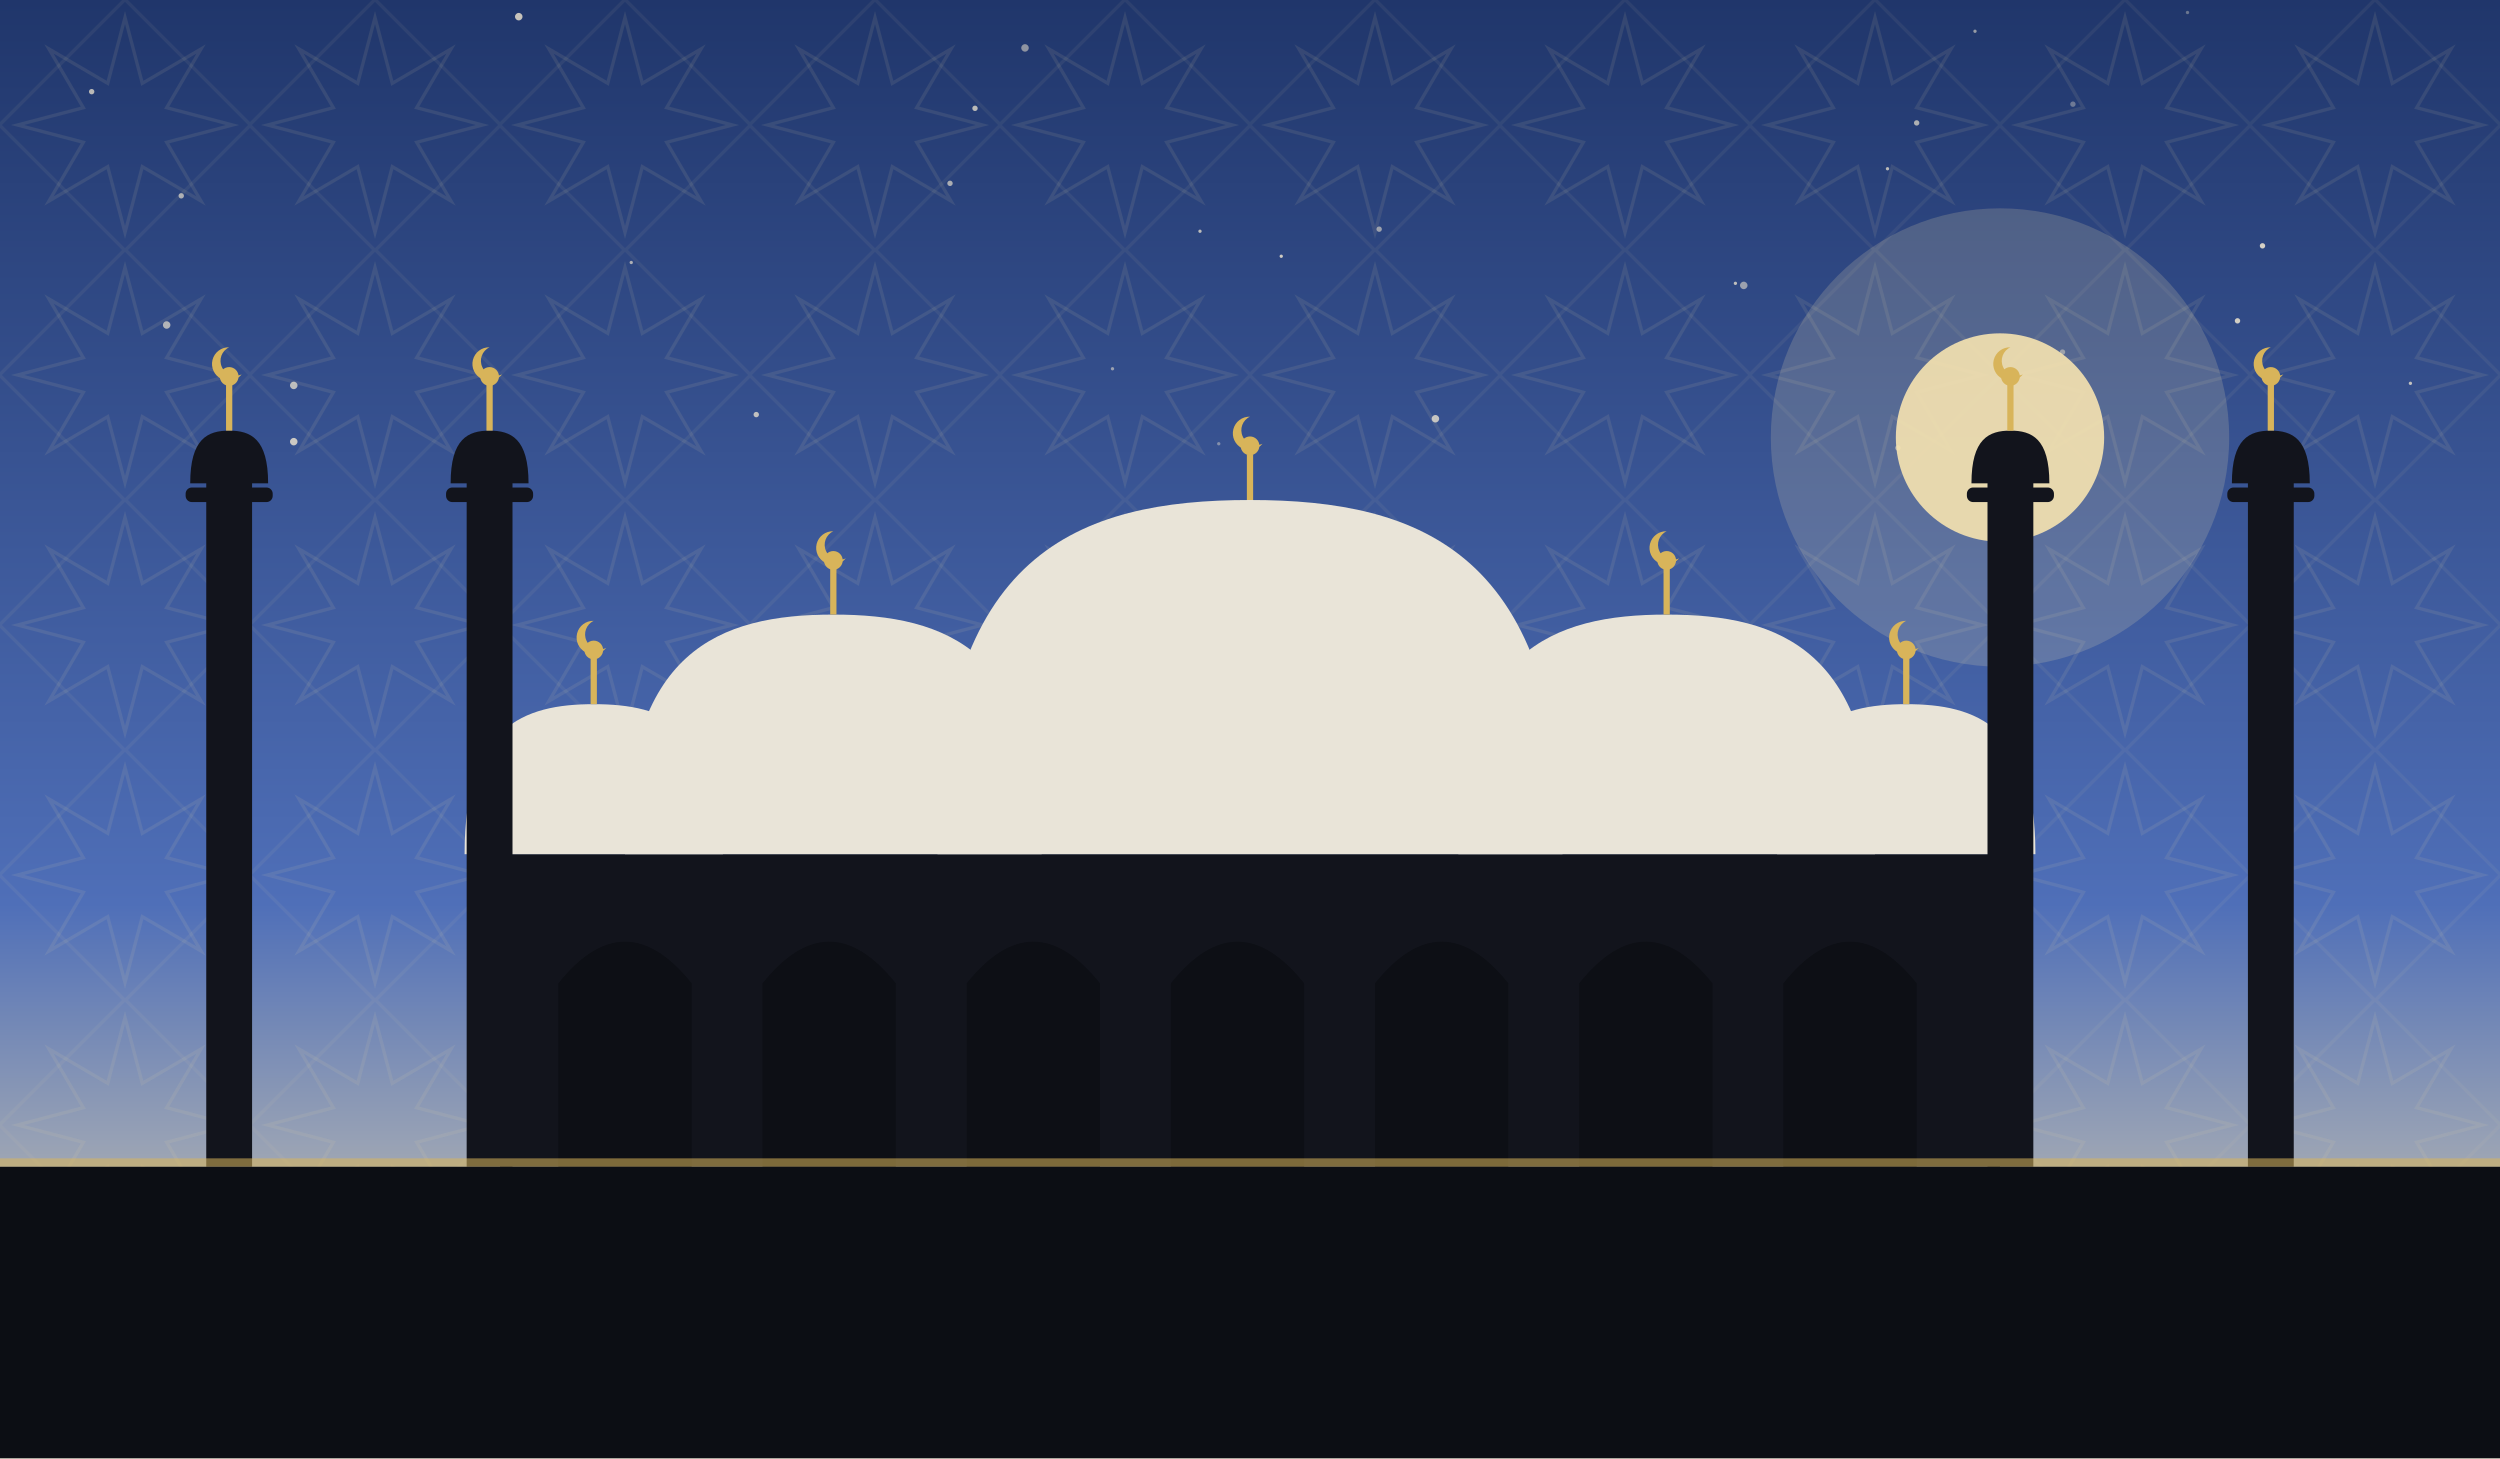
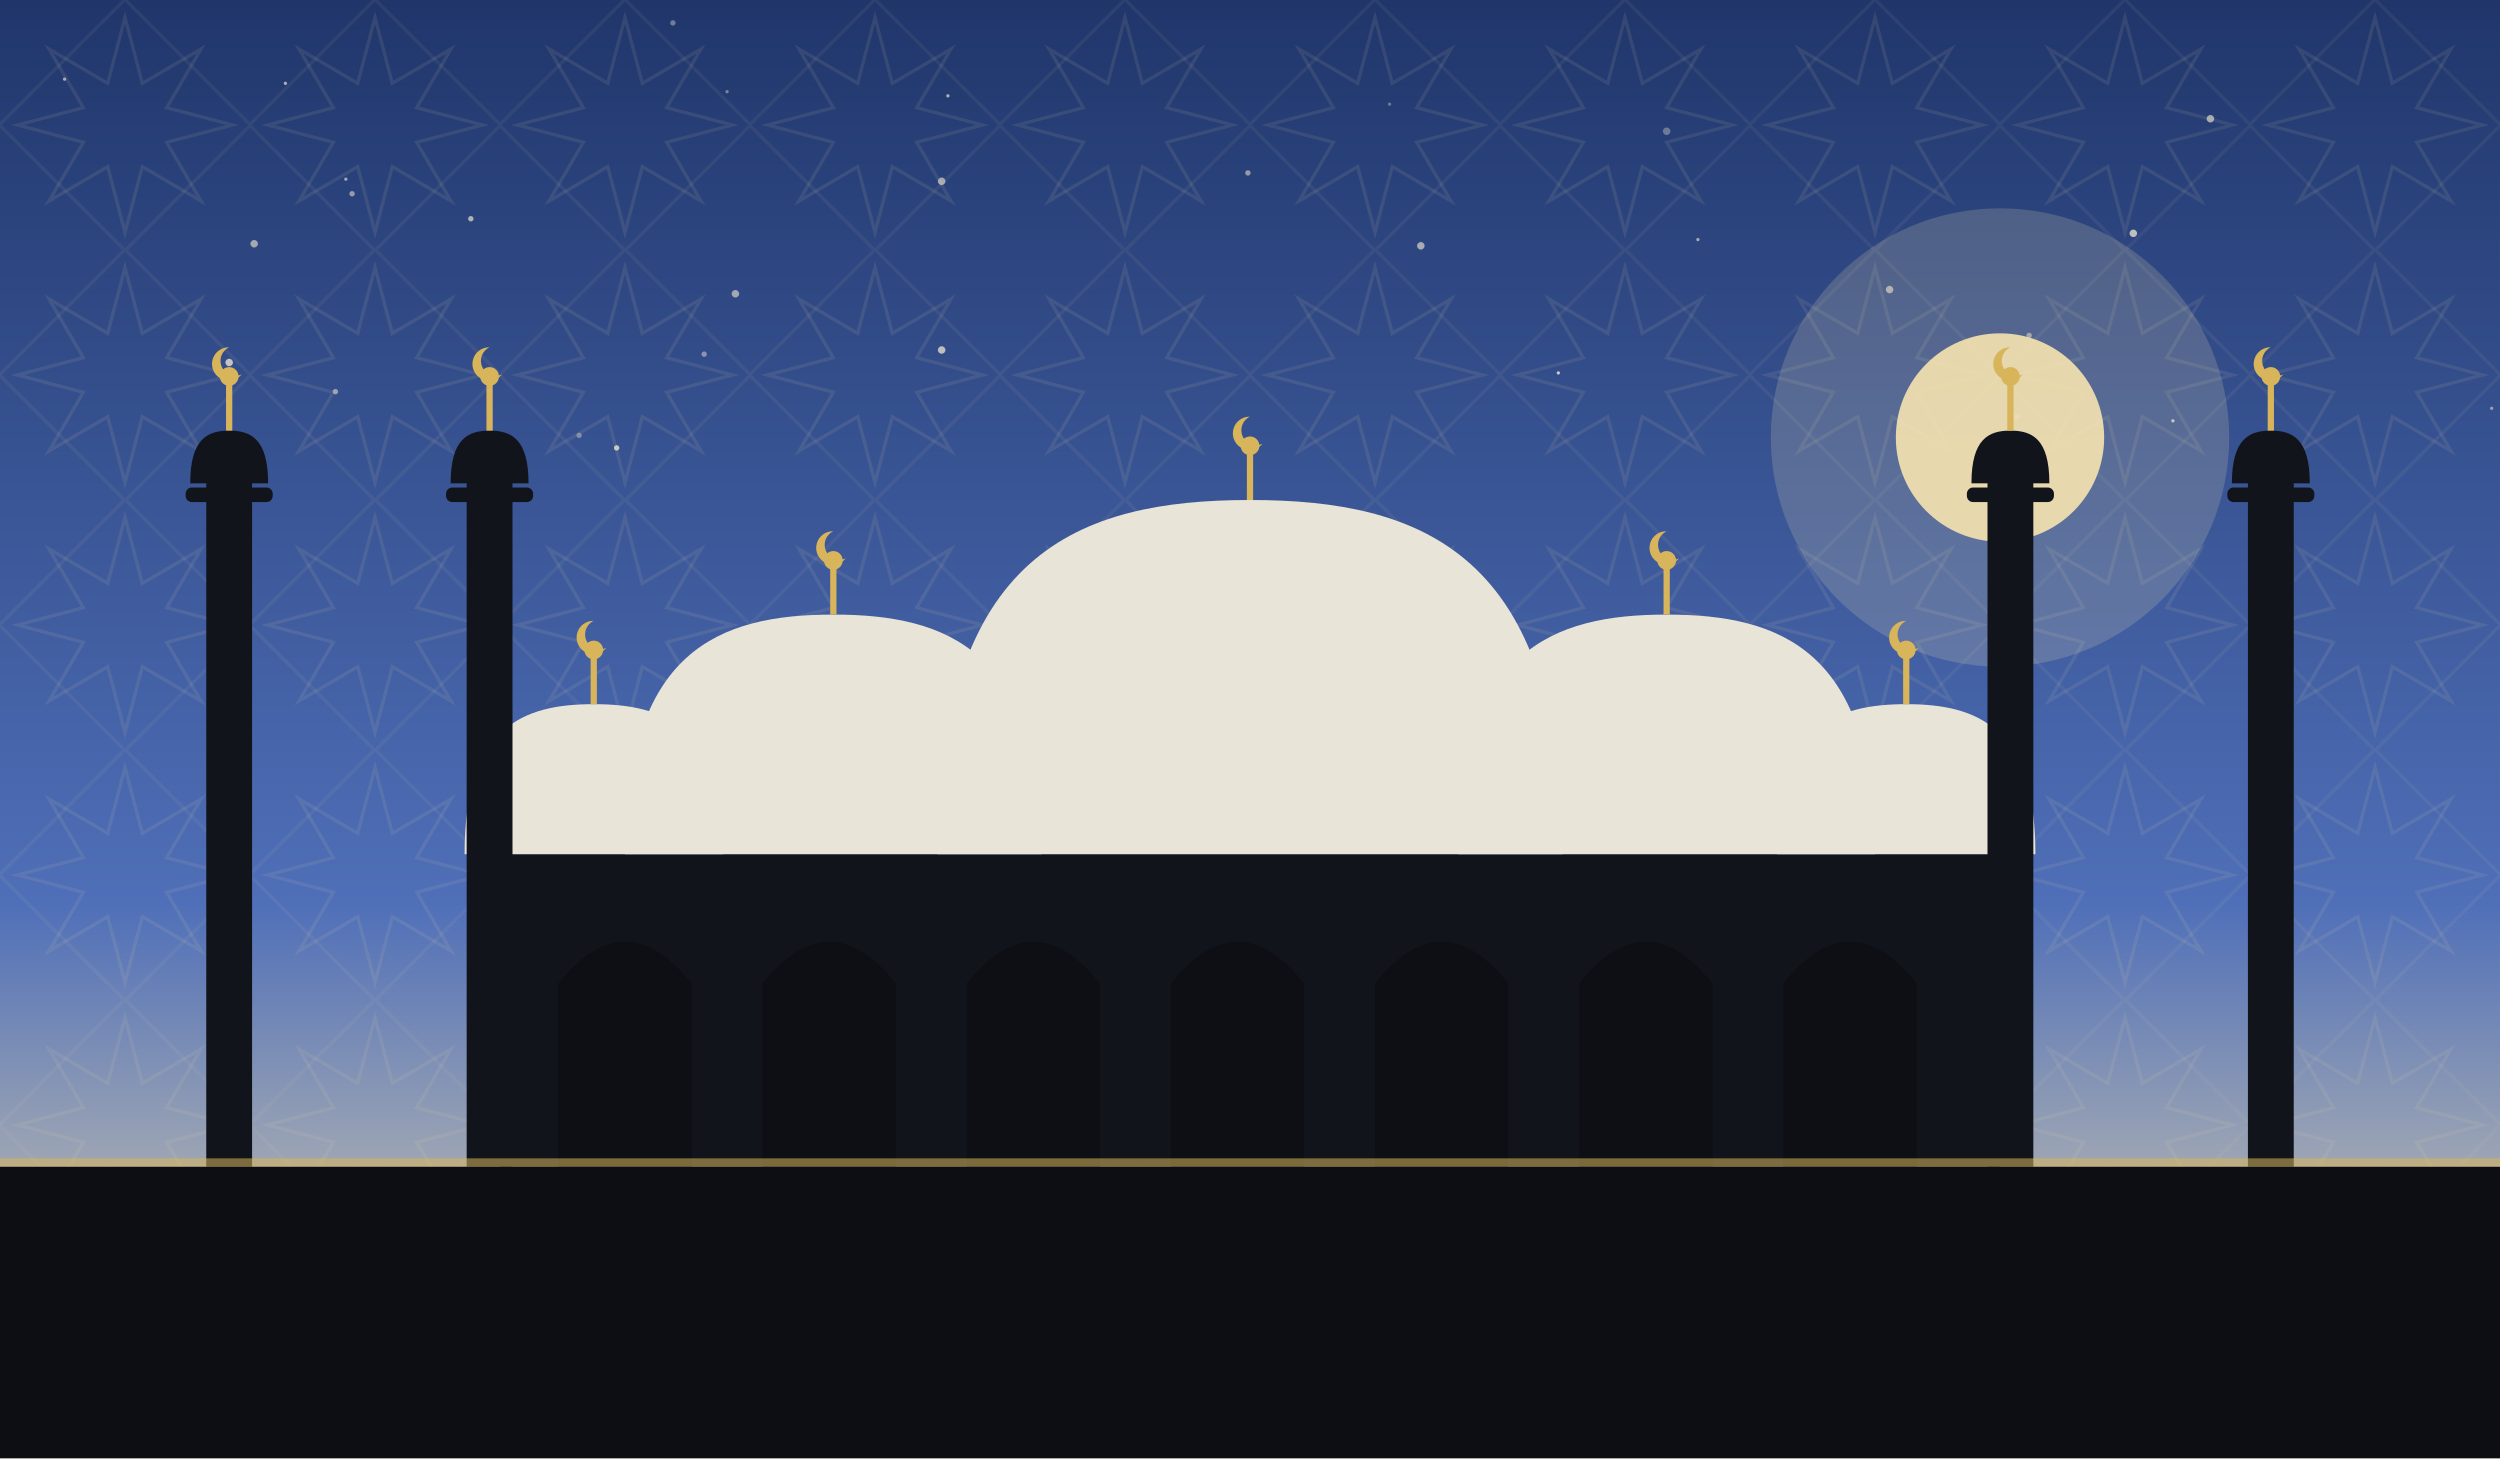
<svg xmlns="http://www.w3.org/2000/svg" viewBox="0 0 1200 700" role="img">
  <defs>
    <linearGradient id="sky" x1="0" y1="0" x2="0" y2="1">
      <stop offset="0" stop-color="#20366b" />
      <stop offset="0.62" stop-color="#4f6fb8" />
      <stop offset="1" stop-color="#f6e3b0" />
    </linearGradient>
    <pattern id="g1" width="120" height="120" patternUnits="userSpaceOnUse">
      <polygon points="111.6,60.0 80.0,68.3 96.5,96.5 68.3,80.0 60.0,111.6 51.7,80.0 23.5,96.5 40.0,68.3 8.4,60.0 40.0,51.7 23.5,23.5 51.7,40.0 60.0,8.4 68.3,40.0 96.5,23.5 80.0,51.7" fill="none" stroke="#e8d9a8" stroke-width="1.6" opacity="0.1" />
      <rect x="17.4" y="17.4" width="85.2" height="85.2" fill="none" stroke="#e8d9a8" stroke-width="1.6" opacity="0.07" transform="rotate(45 60.0 60.0)" />
    </pattern>
  </defs>
  <rect width="1200" height="700" fill="url(#sky)" />
  <rect width="1200" height="700" fill="url(#g1)" />
-   <circle cx="44" cy="44" r="1.3" fill="#f7ecd2" opacity="0.71" />
-   <circle cx="990" cy="169" r="1.3" fill="#f7ecd2" opacity="0.45" />
-   <circle cx="585" cy="213" r="0.8" fill="#f7ecd2" opacity="0.40" />
-   <circle cx="1157" cy="184" r="0.8" fill="#f7ecd2" opacity="0.73" />
-   <circle cx="1050" cy="6" r="0.8" fill="#f7ecd2" opacity="0.35" />
-   <circle cx="576" cy="111" r="0.8" fill="#f7ecd2" opacity="0.71" />
-   <circle cx="911" cy="215" r="1.3" fill="#f7ecd2" opacity="0.50" />
-   <circle cx="303" cy="126" r="0.8" fill="#f7ecd2" opacity="0.63" />
-   <circle cx="456" cy="88" r="1.3" fill="#f7ecd2" opacity="0.63" />
-   <circle cx="962" cy="213" r="1.8" fill="#f7ecd2" opacity="0.41" />
-   <circle cx="837" cy="137" r="1.8" fill="#f7ecd2" opacity="0.54" />
-   <circle cx="249" cy="8" r="1.8" fill="#f7ecd2" opacity="0.77" />
-   <circle cx="662" cy="110" r="1.3" fill="#f7ecd2" opacity="0.55" />
-   <circle cx="948" cy="15" r="0.8" fill="#f7ecd2" opacity="0.55" />
-   <circle cx="363" cy="199" r="1.3" fill="#f7ecd2" opacity="0.72" />
-   <circle cx="995" cy="50" r="1.3" fill="#f7ecd2" opacity="0.35" />
-   <circle cx="468" cy="52" r="1.3" fill="#f7ecd2" opacity="0.71" />
-   <circle cx="534" cy="177" r="0.8" fill="#f7ecd2" opacity="0.53" />
-   <circle cx="689" cy="201" r="1.8" fill="#f7ecd2" opacity="0.74" />
-   <circle cx="141" cy="212" r="1.8" fill="#f7ecd2" opacity="0.77" />
-   <circle cx="1074" cy="154" r="1.3" fill="#f7ecd2" opacity="0.81" />
-   <circle cx="920" cy="59" r="1.3" fill="#f7ecd2" opacity="0.65" />
-   <circle cx="615" cy="123" r="0.8" fill="#f7ecd2" opacity="0.80" />
-   <circle cx="87" cy="94" r="1.3" fill="#f7ecd2" opacity="0.63" />
-   <circle cx="80" cy="156" r="1.8" fill="#f7ecd2" opacity="0.65" />
-   <circle cx="906" cy="81" r="0.8" fill="#f7ecd2" opacity="0.71" />
-   <circle cx="141" cy="185" r="1.8" fill="#f7ecd2" opacity="0.70" />
-   <circle cx="833" cy="136" r="0.8" fill="#f7ecd2" opacity="0.73" />
-   <circle cx="1086" cy="118" r="1.3" fill="#f7ecd2" opacity="0.83" />
-   <circle cx="492" cy="23" r="1.8" fill="#f7ecd2" opacity="0.51" />
+   <circle cx="166" cy="86" r="0.8" fill="#f7ecd2" opacity="0.61" />
+   <circle cx="296" cy="215" r="1.3" fill="#f7ecd2" opacity="0.75" />
+   <circle cx="323" cy="11" r="1.3" fill="#f7ecd2" opacity="0.38" />
+   <circle cx="31" cy="38" r="0.8" fill="#f7ecd2" opacity="0.63" />
+   <circle cx="452" cy="168" r="1.8" fill="#f7ecd2" opacity="0.71" />
+   <circle cx="122" cy="117" r="1.8" fill="#f7ecd2" opacity="0.59" />
+   <circle cx="169" cy="93" r="1.3" fill="#f7ecd2" opacity="0.52" />
+   <circle cx="137" cy="40" r="0.8" fill="#f7ecd2" opacity="0.65" />
+   <circle cx="338" cy="170" r="1.3" fill="#f7ecd2" opacity="0.45" />
+   <circle cx="748" cy="179" r="0.8" fill="#f7ecd2" opacity="0.77" />
+   <circle cx="815" cy="115" r="0.8" fill="#f7ecd2" opacity="0.60" />
+   <circle cx="1043" cy="202" r="0.8" fill="#f7ecd2" opacity="0.71" />
+   <circle cx="1024" cy="112" r="1.8" fill="#f7ecd2" opacity="0.73" />
+   <circle cx="974" cy="161" r="1.3" fill="#f7ecd2" opacity="0.49" />
+   <circle cx="1061" cy="57" r="1.8" fill="#f7ecd2" opacity="0.62" />
+   <circle cx="349" cy="44" r="0.8" fill="#f7ecd2" opacity="0.41" />
+   <circle cx="110" cy="174" r="1.8" fill="#f7ecd2" opacity="0.75" />
+   <circle cx="800" cy="63" r="1.8" fill="#f7ecd2" opacity="0.35" />
+   <circle cx="907" cy="139" r="1.8" fill="#f7ecd2" opacity="0.58" />
+   <circle cx="455" cy="46" r="0.8" fill="#f7ecd2" opacity="0.65" />
+   <circle cx="1196" cy="196" r="0.8" fill="#f7ecd2" opacity="0.51" />
+   <circle cx="226" cy="105" r="1.3" fill="#f7ecd2" opacity="0.65" />
+   <circle cx="353" cy="141" r="1.8" fill="#f7ecd2" opacity="0.58" />
+   <circle cx="161" cy="188" r="1.3" fill="#f7ecd2" opacity="0.53" />
+   <circle cx="682" cy="118" r="1.8" fill="#f7ecd2" opacity="0.61" />
+   <circle cx="452" cy="87" r="1.8" fill="#f7ecd2" opacity="0.59" />
+   <circle cx="599" cy="83" r="1.3" fill="#f7ecd2" opacity="0.52" />
+   <circle cx="667" cy="50" r="0.8" fill="#f7ecd2" opacity="0.35" />
+   <circle cx="968" cy="200" r="1.3" fill="#f7ecd2" opacity="0.35" />
+   <circle cx="278" cy="209" r="1.3" fill="#f7ecd2" opacity="0.37" />
  <circle cx="960" cy="210" r="110" fill="#f6e3b0" opacity="0.18" />
  <circle cx="960" cy="210" r="50" fill="#f6e3b0" opacity="0.9" />
  <rect x="240" y="410" width="720" height="150" fill="#12141c" />
  <path d="M 268 560 L 268 472 Q 300 432 332 472 L 332 560 Z" fill="#0c0e14" opacity="0.9" />
  <path d="M 366 560 L 366 472 Q 398 432 430 472 L 430 560 Z" fill="#0c0e14" opacity="0.9" />
  <path d="M 464 560 L 464 472 Q 496 432 528 472 L 528 560 Z" fill="#0c0e14" opacity="0.9" />
  <path d="M 562 560 L 562 472 Q 594 432 626 472 L 626 560 Z" fill="#0c0e14" opacity="0.9" />
  <path d="M 660 560 L 660 472 Q 692 432 724 472 L 724 560 Z" fill="#0c0e14" opacity="0.9" />
  <path d="M 758 560 L 758 472 Q 790 432 822 472 L 822 560 Z" fill="#0c0e14" opacity="0.9" />
  <path d="M 856 560 L 856 472 Q 888 432 920 472 L 920 560 Z" fill="#0c0e14" opacity="0.9" />
  <path d="M 450 410 C 450 265.5, 517.5 240, 600 240 C 682.5 240, 750 265.5, 750 410 Z" fill="#e9e4d8" />
  <line x1="600" y1="240" x2="600" y2="218" stroke="#d8b45a" stroke-width="3" />
  <circle cx="600" cy="214" r="4.5" fill="#d8b45a" />
  <path d="M 600 200 a 8 8 0 1 0 6 13 a 6.4 6.4 0 1 1 -6 -13 Z" fill="#d8b45a" />
  <path d="M 300 410 C 300 312.25, 345.0 295, 400 295 C 455.0 295, 500 312.25, 500 410 Z" fill="#e9e4d8" />
  <line x1="400" y1="295" x2="400" y2="273" stroke="#d8b45a" stroke-width="3" />
  <circle cx="400" cy="269" r="4.5" fill="#d8b45a" />
  <path d="M 400 255 a 8 8 0 1 0 6 13 a 6.4 6.4 0 1 1 -6 -13 Z" fill="#d8b45a" />
  <path d="M 700 410 C 700 312.25, 745.0 295, 800 295 C 855.0 295, 900 312.25, 900 410 Z" fill="#e9e4d8" />
  <line x1="800" y1="295" x2="800" y2="273" stroke="#d8b45a" stroke-width="3" />
  <circle cx="800" cy="269" r="4.5" fill="#d8b45a" />
  <path d="M 800 255 a 8 8 0 1 0 6 13 a 6.4 6.4 0 1 1 -6 -13 Z" fill="#d8b45a" />
  <path d="M 223 410 C 223 348.8, 250.9 338, 285 338 C 319.1 338, 347 348.8, 347 410 Z" fill="#e9e4d8" />
  <line x1="285" y1="338" x2="285" y2="316" stroke="#d8b45a" stroke-width="3" />
  <circle cx="285" cy="312" r="4.5" fill="#d8b45a" />
  <path d="M 285 298 a 8 8 0 1 0 6 13 a 6.4 6.4 0 1 1 -6 -13 Z" fill="#d8b45a" />
  <path d="M 853 410 C 853 348.8, 880.9 338, 915 338 C 949.1 338, 977 348.8, 977 410 Z" fill="#e9e4d8" />
  <line x1="915" y1="338" x2="915" y2="316" stroke="#d8b45a" stroke-width="3" />
  <circle cx="915" cy="312" r="4.5" fill="#d8b45a" />
  <path d="M 915 298 a 8 8 0 1 0 6 13 a 6.4 6.4 0 1 1 -6 -13 Z" fill="#d8b45a" />
  <rect x="99.0" y="230" width="22" height="330" fill="#12141c" />
  <rect x="89.1" y="234" width="41.8" height="7" rx="3" fill="#12141c" />
  <path d="M 91.3 232 C 91.3 210.495, 99.715 206.7, 110 206.7 C 120.285 206.7, 128.7 210.495, 128.7 232 Z" fill="#12141c" />
  <line x1="110" y1="206.7" x2="110" y2="184.7" stroke="#d8b45a" stroke-width="3" />
  <circle cx="110" cy="180.7" r="4.5" fill="#d8b45a" />
  <path d="M 110 166.7 a 8 8 0 1 0 6 13 a 6.4 6.4 0 1 1 -6 -13 Z" fill="#d8b45a" />
  <rect x="224.0" y="230" width="22" height="330" fill="#12141c" />
  <rect x="214.1" y="234" width="41.8" height="7" rx="3" fill="#12141c" />
  <path d="M 216.3 232 C 216.3 210.495, 224.715 206.7, 235 206.7 C 245.285 206.7, 253.7 210.495, 253.7 232 Z" fill="#12141c" />
  <line x1="235" y1="206.7" x2="235" y2="184.7" stroke="#d8b45a" stroke-width="3" />
  <circle cx="235" cy="180.7" r="4.5" fill="#d8b45a" />
  <path d="M 235 166.7 a 8 8 0 1 0 6 13 a 6.4 6.4 0 1 1 -6 -13 Z" fill="#d8b45a" />
  <rect x="954.0" y="230" width="22" height="330" fill="#12141c" />
  <rect x="944.1" y="234" width="41.8" height="7" rx="3" fill="#12141c" />
  <path d="M 946.3 232 C 946.3 210.495, 954.715 206.7, 965 206.7 C 975.285 206.7, 983.7 210.495, 983.7 232 Z" fill="#12141c" />
  <line x1="965" y1="206.7" x2="965" y2="184.7" stroke="#d8b45a" stroke-width="3" />
  <circle cx="965" cy="180.7" r="4.5" fill="#d8b45a" />
  <path d="M 965 166.7 a 8 8 0 1 0 6 13 a 6.4 6.4 0 1 1 -6 -13 Z" fill="#d8b45a" />
  <rect x="1079.0" y="230" width="22" height="330" fill="#12141c" />
  <rect x="1069.1" y="234" width="41.8" height="7" rx="3" fill="#12141c" />
  <path d="M 1071.3 232 C 1071.3 210.495, 1079.715 206.7, 1090 206.7 C 1100.285 206.7, 1108.7 210.495, 1108.7 232 Z" fill="#12141c" />
  <line x1="1090" y1="206.7" x2="1090" y2="184.7" stroke="#d8b45a" stroke-width="3" />
  <circle cx="1090" cy="180.7" r="4.5" fill="#d8b45a" />
  <path d="M 1090 166.7 a 8 8 0 1 0 6 13 a 6.4 6.4 0 1 1 -6 -13 Z" fill="#d8b45a" />
  <rect x="0" y="560" width="1200" height="140" fill="#0c0e14" />
  <rect x="0" y="556" width="1200" height="4" fill="#d8b45a" opacity="0.55" />
</svg>
